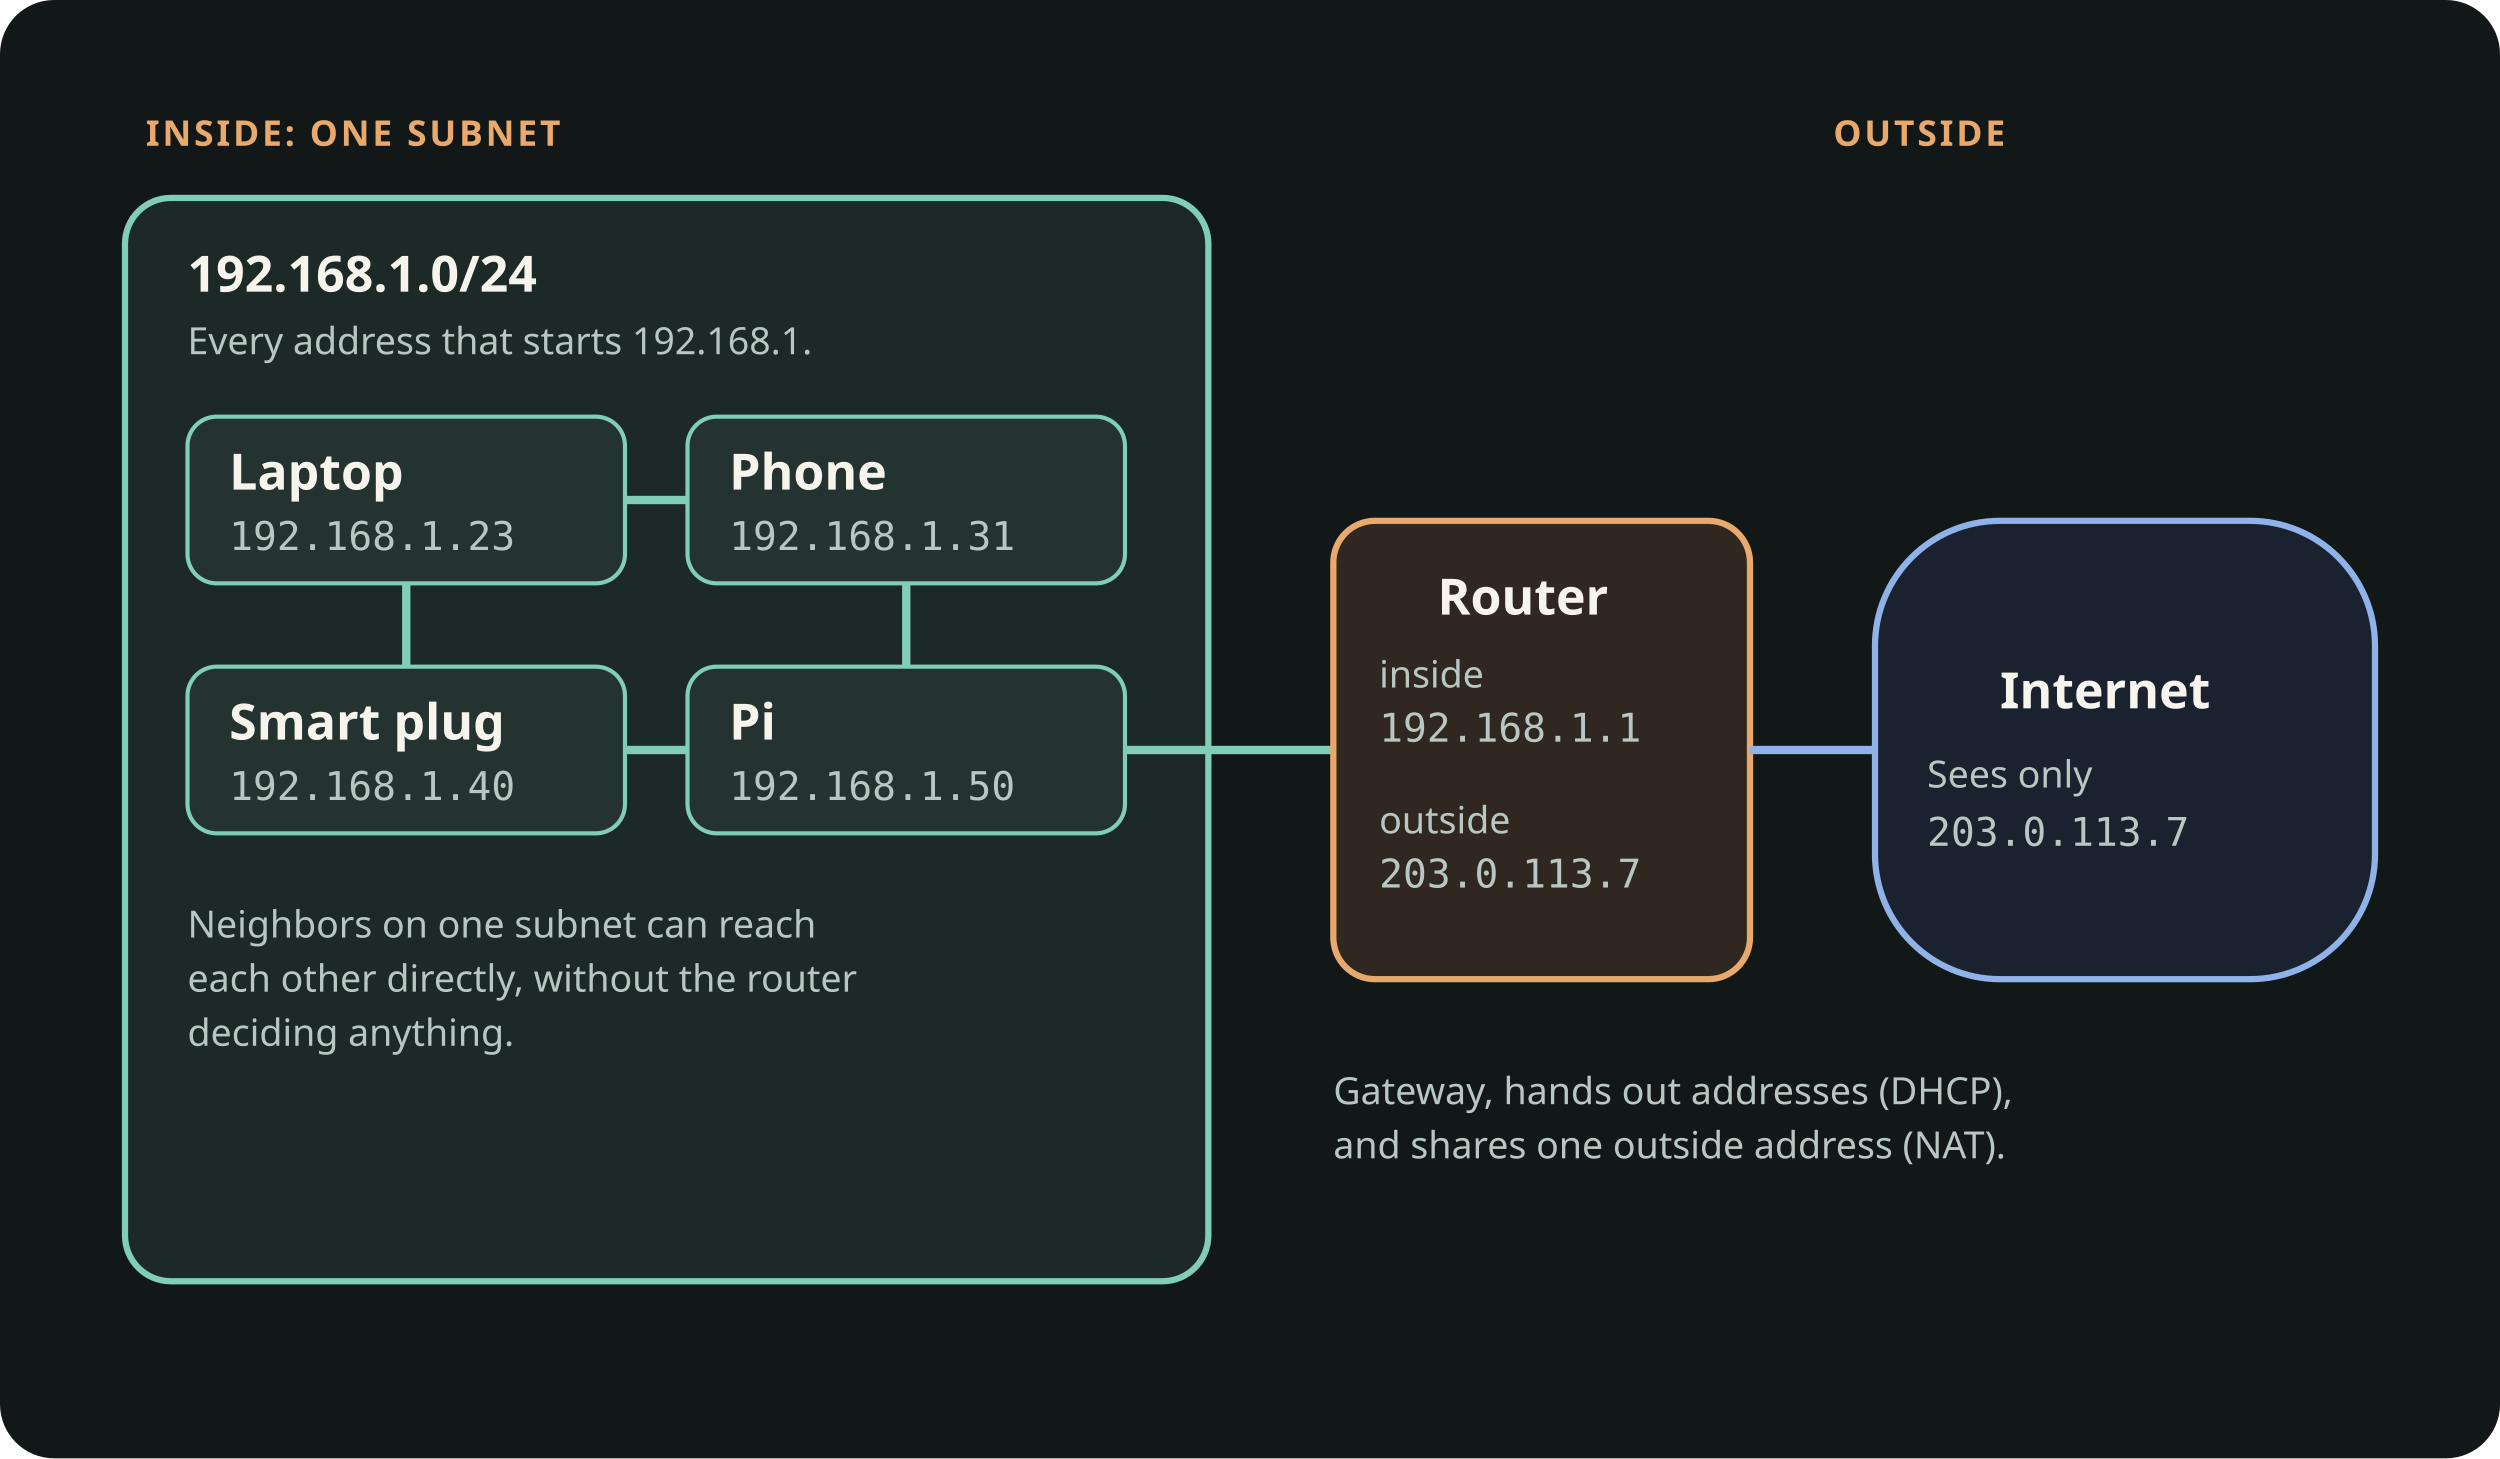
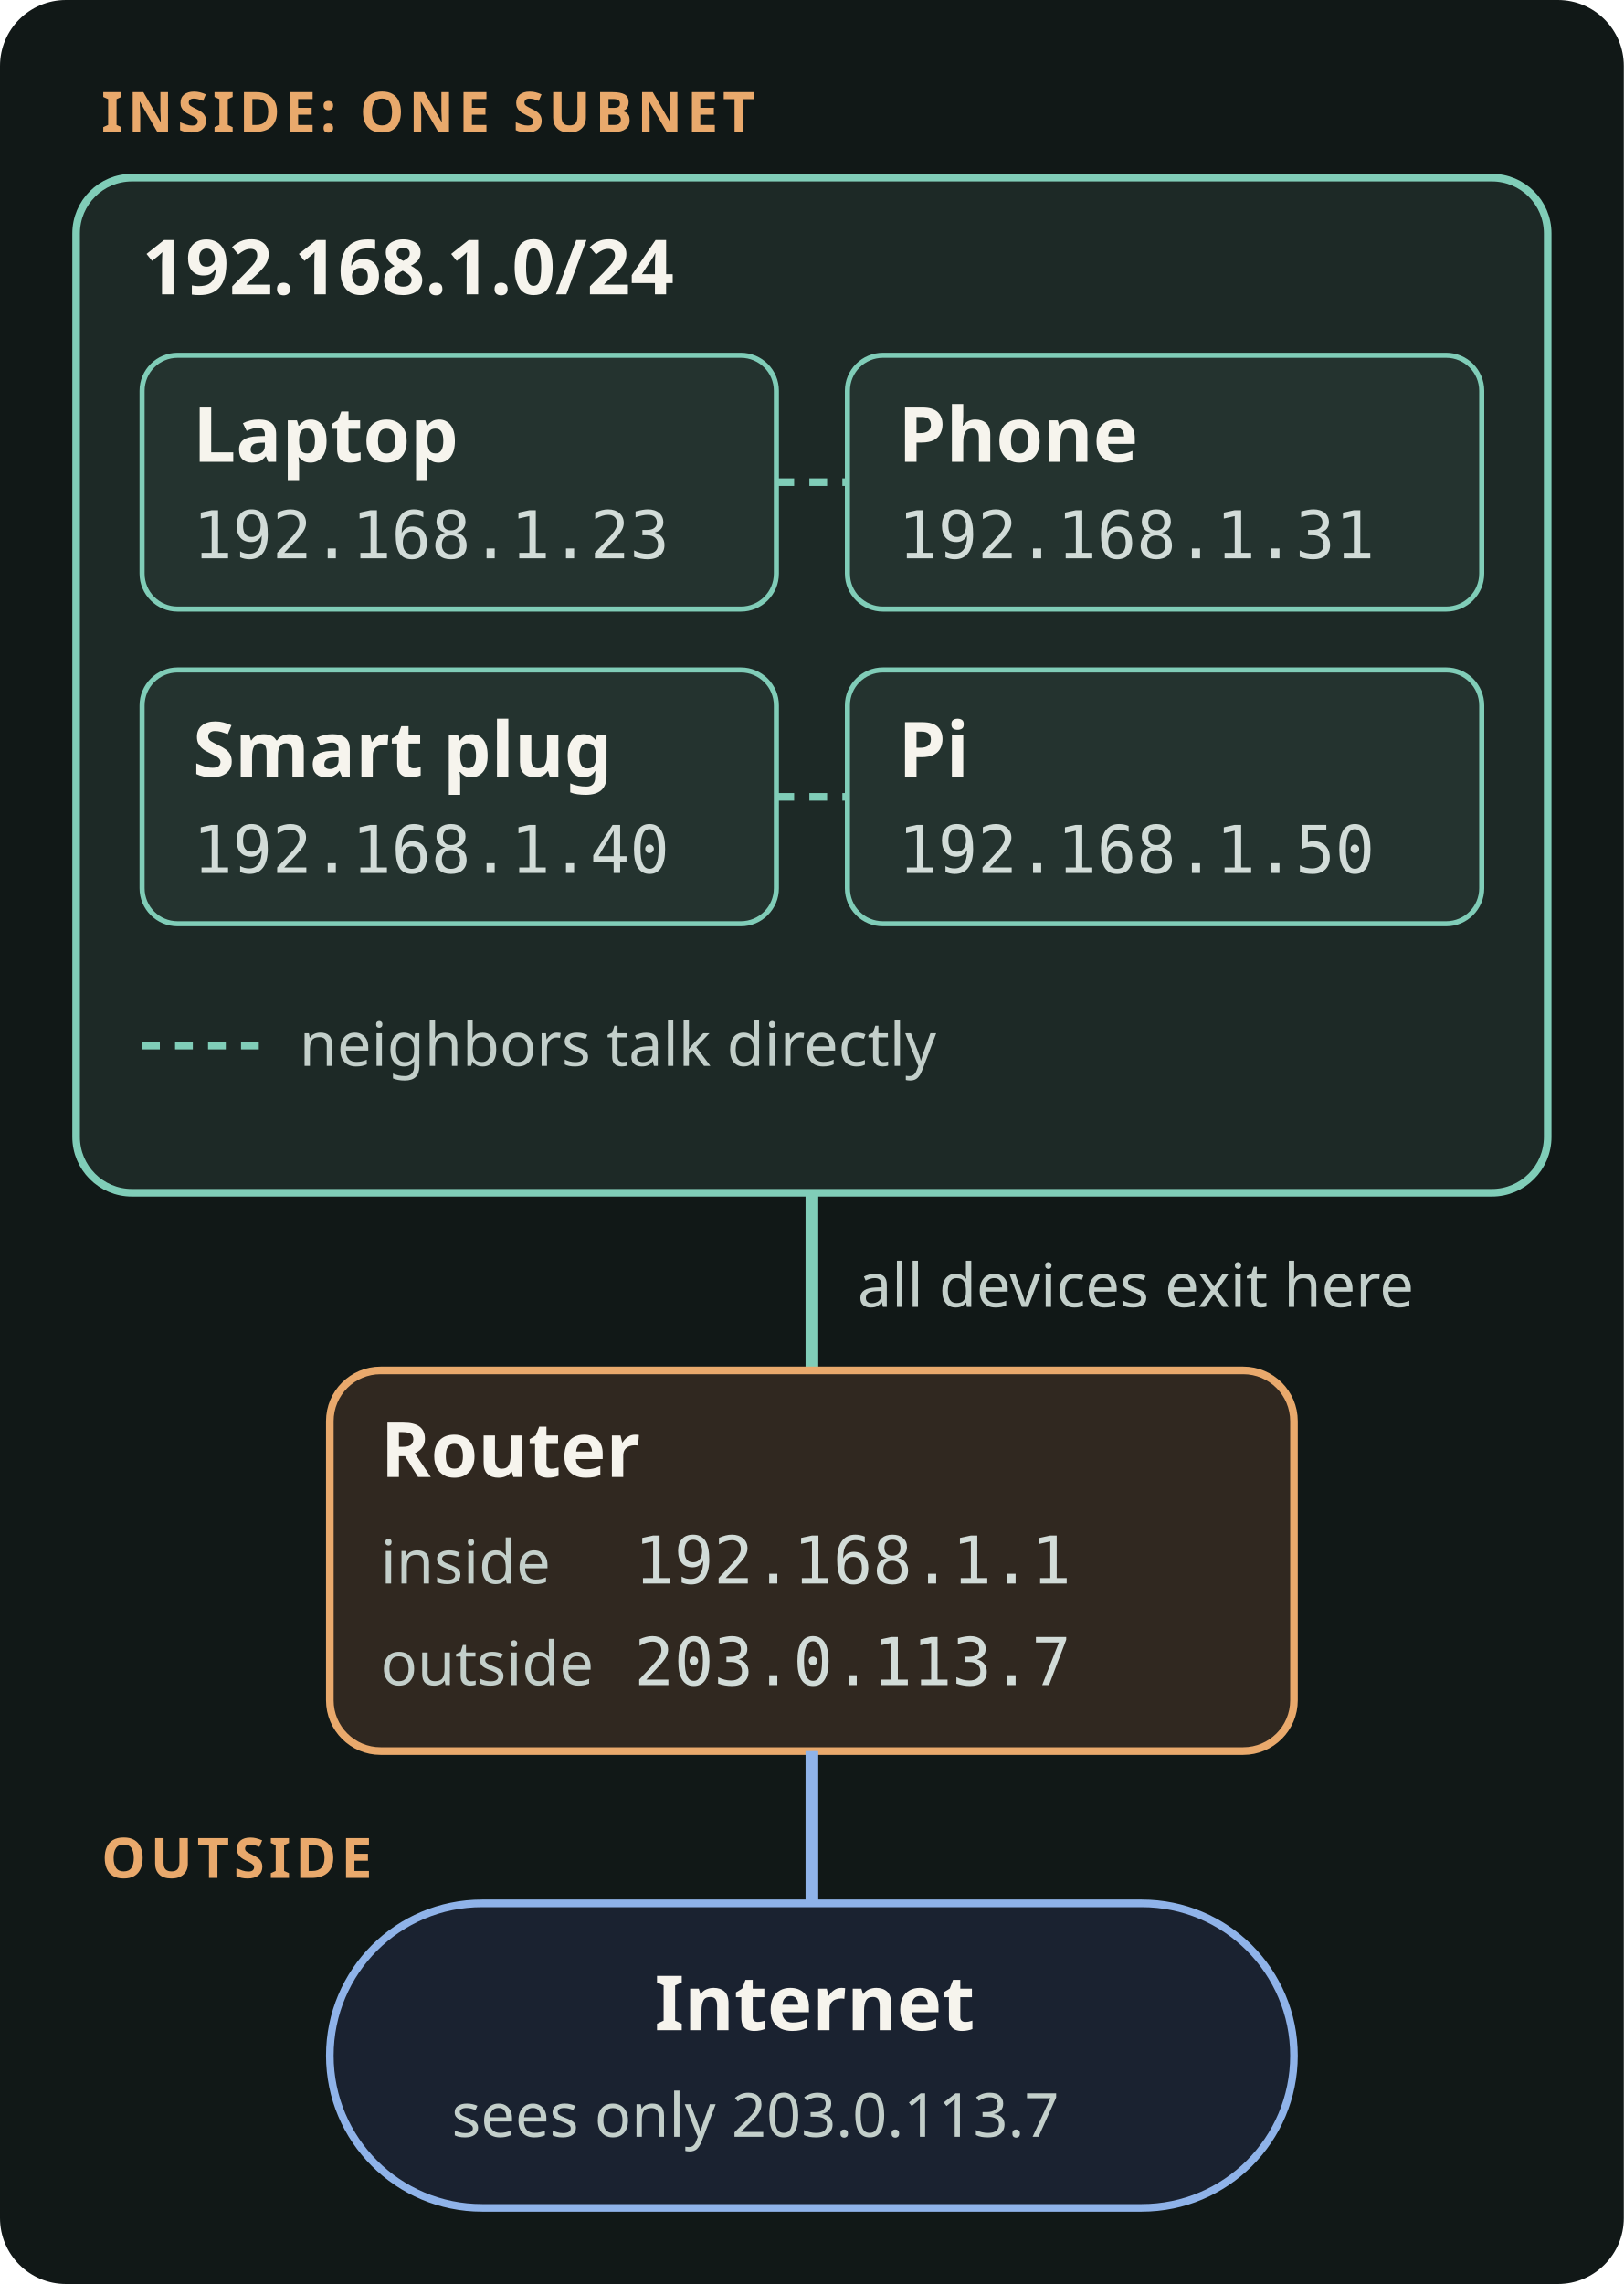
- <svg xmlns="http://www.w3.org/2000/svg" viewBox="0 0 1200 700" role="img" aria-labelledby="title desc">
+ <svg xmlns="http://www.w3.org/2000/svg" viewBox="0 0 640 900" role="img" aria-labelledby="title desc">
  <defs>
    <style>
-       .bg{fill:#111817}.zone{fill:#1d2926;stroke:#80cdb8;stroke-width:3}.dev{fill:#24332f;stroke:#80cdb8;stroke-width:2}.router{fill:#302820;stroke:#e9a96c;stroke-width:3}.net{fill:#1a2230;stroke:#8fb3e9;stroke-width:3}.line{fill:none;stroke:#80cdb8;stroke-width:4}.wan{fill:none;stroke:#8fb3e9;stroke-width:4}.label{fill:#f6f4ed;font:700 24px system-ui,sans-serif}.detail{fill:#b9c7c2;font:19px ui-monospace,Menlo,monospace}.small{fill:#e9a96c;font:700 17px system-ui,sans-serif;letter-spacing:.08em}.note{fill:#b9c7c2;font:18px system-ui,sans-serif}
+       .bg{fill:#111817}.zone{fill:#1d2926;stroke:#80cdb8;stroke-width:3}.dev{fill:#24332f;stroke:#80cdb8;stroke-width:2}.router{fill:#302820;stroke:#e9a96c;stroke-width:3}.net{fill:#1a2230;stroke:#8fb3e9;stroke-width:3}.line{fill:none;stroke:#80cdb8;stroke-width:5}.wan{fill:none;stroke:#8fb3e9;stroke-width:5}.direct{fill:none;stroke:#80cdb8;stroke-width:3;stroke-dasharray:7 6}.label{fill:#f6f4ed;font:700 30px system-ui,sans-serif}.detail{fill:#d2dcd8;font:26px ui-monospace,Menlo,monospace}.small{fill:#e9a96c;font:700 22px system-ui,sans-serif;letter-spacing:.08em}.note{fill:#c3cfca;font:24px system-ui,sans-serif}
    </style>
  </defs>
-   <rect class="bg" width="1200" height="700" rx="26" />
-   <text class="small" x="70" y="70">INSIDE: ONE SUBNET</text>
-   <text class="small" x="880" y="70">OUTSIDE</text>
-   <rect class="zone" x="60" y="95" width="520" height="520" rx="22" />
-   <text class="label" x="90" y="140">192.168.1.0/24</text>
-   <text class="note" x="90" y="170">Every address that starts 192.168.1.</text>
-   <rect class="dev" x="90" y="200" width="210" height="80" rx="14" />
-   <text class="label" x="110" y="235">Laptop</text>
-   <text class="detail" x="110" y="264">192.168.1.23</text>
-   <rect class="dev" x="330" y="200" width="210" height="80" rx="14" />
-   <text class="label" x="350" y="235">Phone</text>
-   <text class="detail" x="350" y="264">192.168.1.31</text>
-   <rect class="dev" x="90" y="320" width="210" height="80" rx="14" />
-   <text class="label" x="110" y="355">Smart plug</text>
-   <text class="detail" x="110" y="384">192.168.1.40</text>
-   <rect class="dev" x="330" y="320" width="210" height="80" rx="14" />
-   <text class="label" x="350" y="355">Pi</text>
-   <text class="detail" x="350" y="384">192.168.1.50</text>
-   <text class="note" x="90" y="450">Neighbors on one subnet can reach</text>
-   <text class="note" x="90" y="476">each other directly, without the router</text>
-   <text class="note" x="90" y="502">deciding anything.</text>
-   <path class="line" d="M300 240 H330 M195 280 V320 M435 280 V320 M300 360 H330" />
-   <path class="line" d="M540 360 H640" />
-   <rect class="router" x="640" y="250" width="200" height="220" rx="20" />
-   <text class="label" x="690" y="295">Router</text>
-   <text class="note" x="662" y="330">inside</text>
-   <text class="detail" x="662" y="356">192.168.1.1</text>
-   <text class="note" x="662" y="400">outside</text>
-   <text class="detail" x="662" y="426">203.0.113.7</text>
-   <path class="wan" d="M840 360 H900" />
-   <rect class="net" x="900" y="250" width="240" height="220" rx="60" />
-   <text class="label" x="960" y="340">Internet</text>
-   <text class="note" x="925" y="378">Sees only</text>
-   <text class="detail" x="925" y="406">203.0.113.7</text>
-   <text class="note" x="640" y="530">Gateway, hands out addresses (DHCP),</text>
-   <text class="note" x="640" y="556">and shares one outside address (NAT).</text>
+   <rect class="bg" width="640" height="900" rx="26" />
+   <text class="small" x="40" y="52">INSIDE: ONE SUBNET</text>
+   <rect class="zone" x="30" y="70" width="580" height="400" rx="22" />
+   <text class="label" x="56" y="116">192.168.1.0/24</text>
+   <rect class="dev" x="56" y="140" width="250" height="100" rx="14" />
+   <text class="label" x="76" y="182">Laptop</text>
+   <text class="detail" x="76" y="220">192.168.1.23</text>
+   <rect class="dev" x="334" y="140" width="250" height="100" rx="14" />
+   <text class="label" x="354" y="182">Phone</text>
+   <text class="detail" x="354" y="220">192.168.1.31</text>
+   <rect class="dev" x="56" y="264" width="250" height="100" rx="14" />
+   <text class="label" x="76" y="306">Smart plug</text>
+   <text class="detail" x="76" y="344">192.168.1.40</text>
+   <rect class="dev" x="334" y="264" width="250" height="100" rx="14" />
+   <text class="label" x="354" y="306">Pi</text>
+   <text class="detail" x="354" y="344">192.168.1.50</text>
+   <path class="direct" d="M306 190 H334 M306 314 H334" />
+   <path class="direct" d="M56 412 H106" />
+   <text class="note" x="118" y="420">neighbors talk directly</text>
+   <path class="line" d="M320 470 V540" />
+   <text class="note" x="338" y="515">all devices exit here</text>
+   <rect class="router" x="130" y="540" width="380" height="150" rx="20" />
+   <text class="label" x="150" y="582">Router</text>
+   <text class="note" x="150" y="624">inside</text>
+   <text class="detail" x="250" y="624">192.168.1.1</text>
+   <text class="note" x="150" y="664">outside</text>
+   <text class="detail" x="250" y="664">203.0.113.7</text>
+   <path class="wan" d="M320 690 V750" />
+   <text class="small" x="40" y="740">OUTSIDE</text>
+   <rect class="net" x="130" y="750" width="380" height="120" rx="60" />
+   <text class="label" x="258" y="800">Internet</text>
+   <text class="note" x="178" y="842">sees only 203.0.113.7</text>
</svg>
